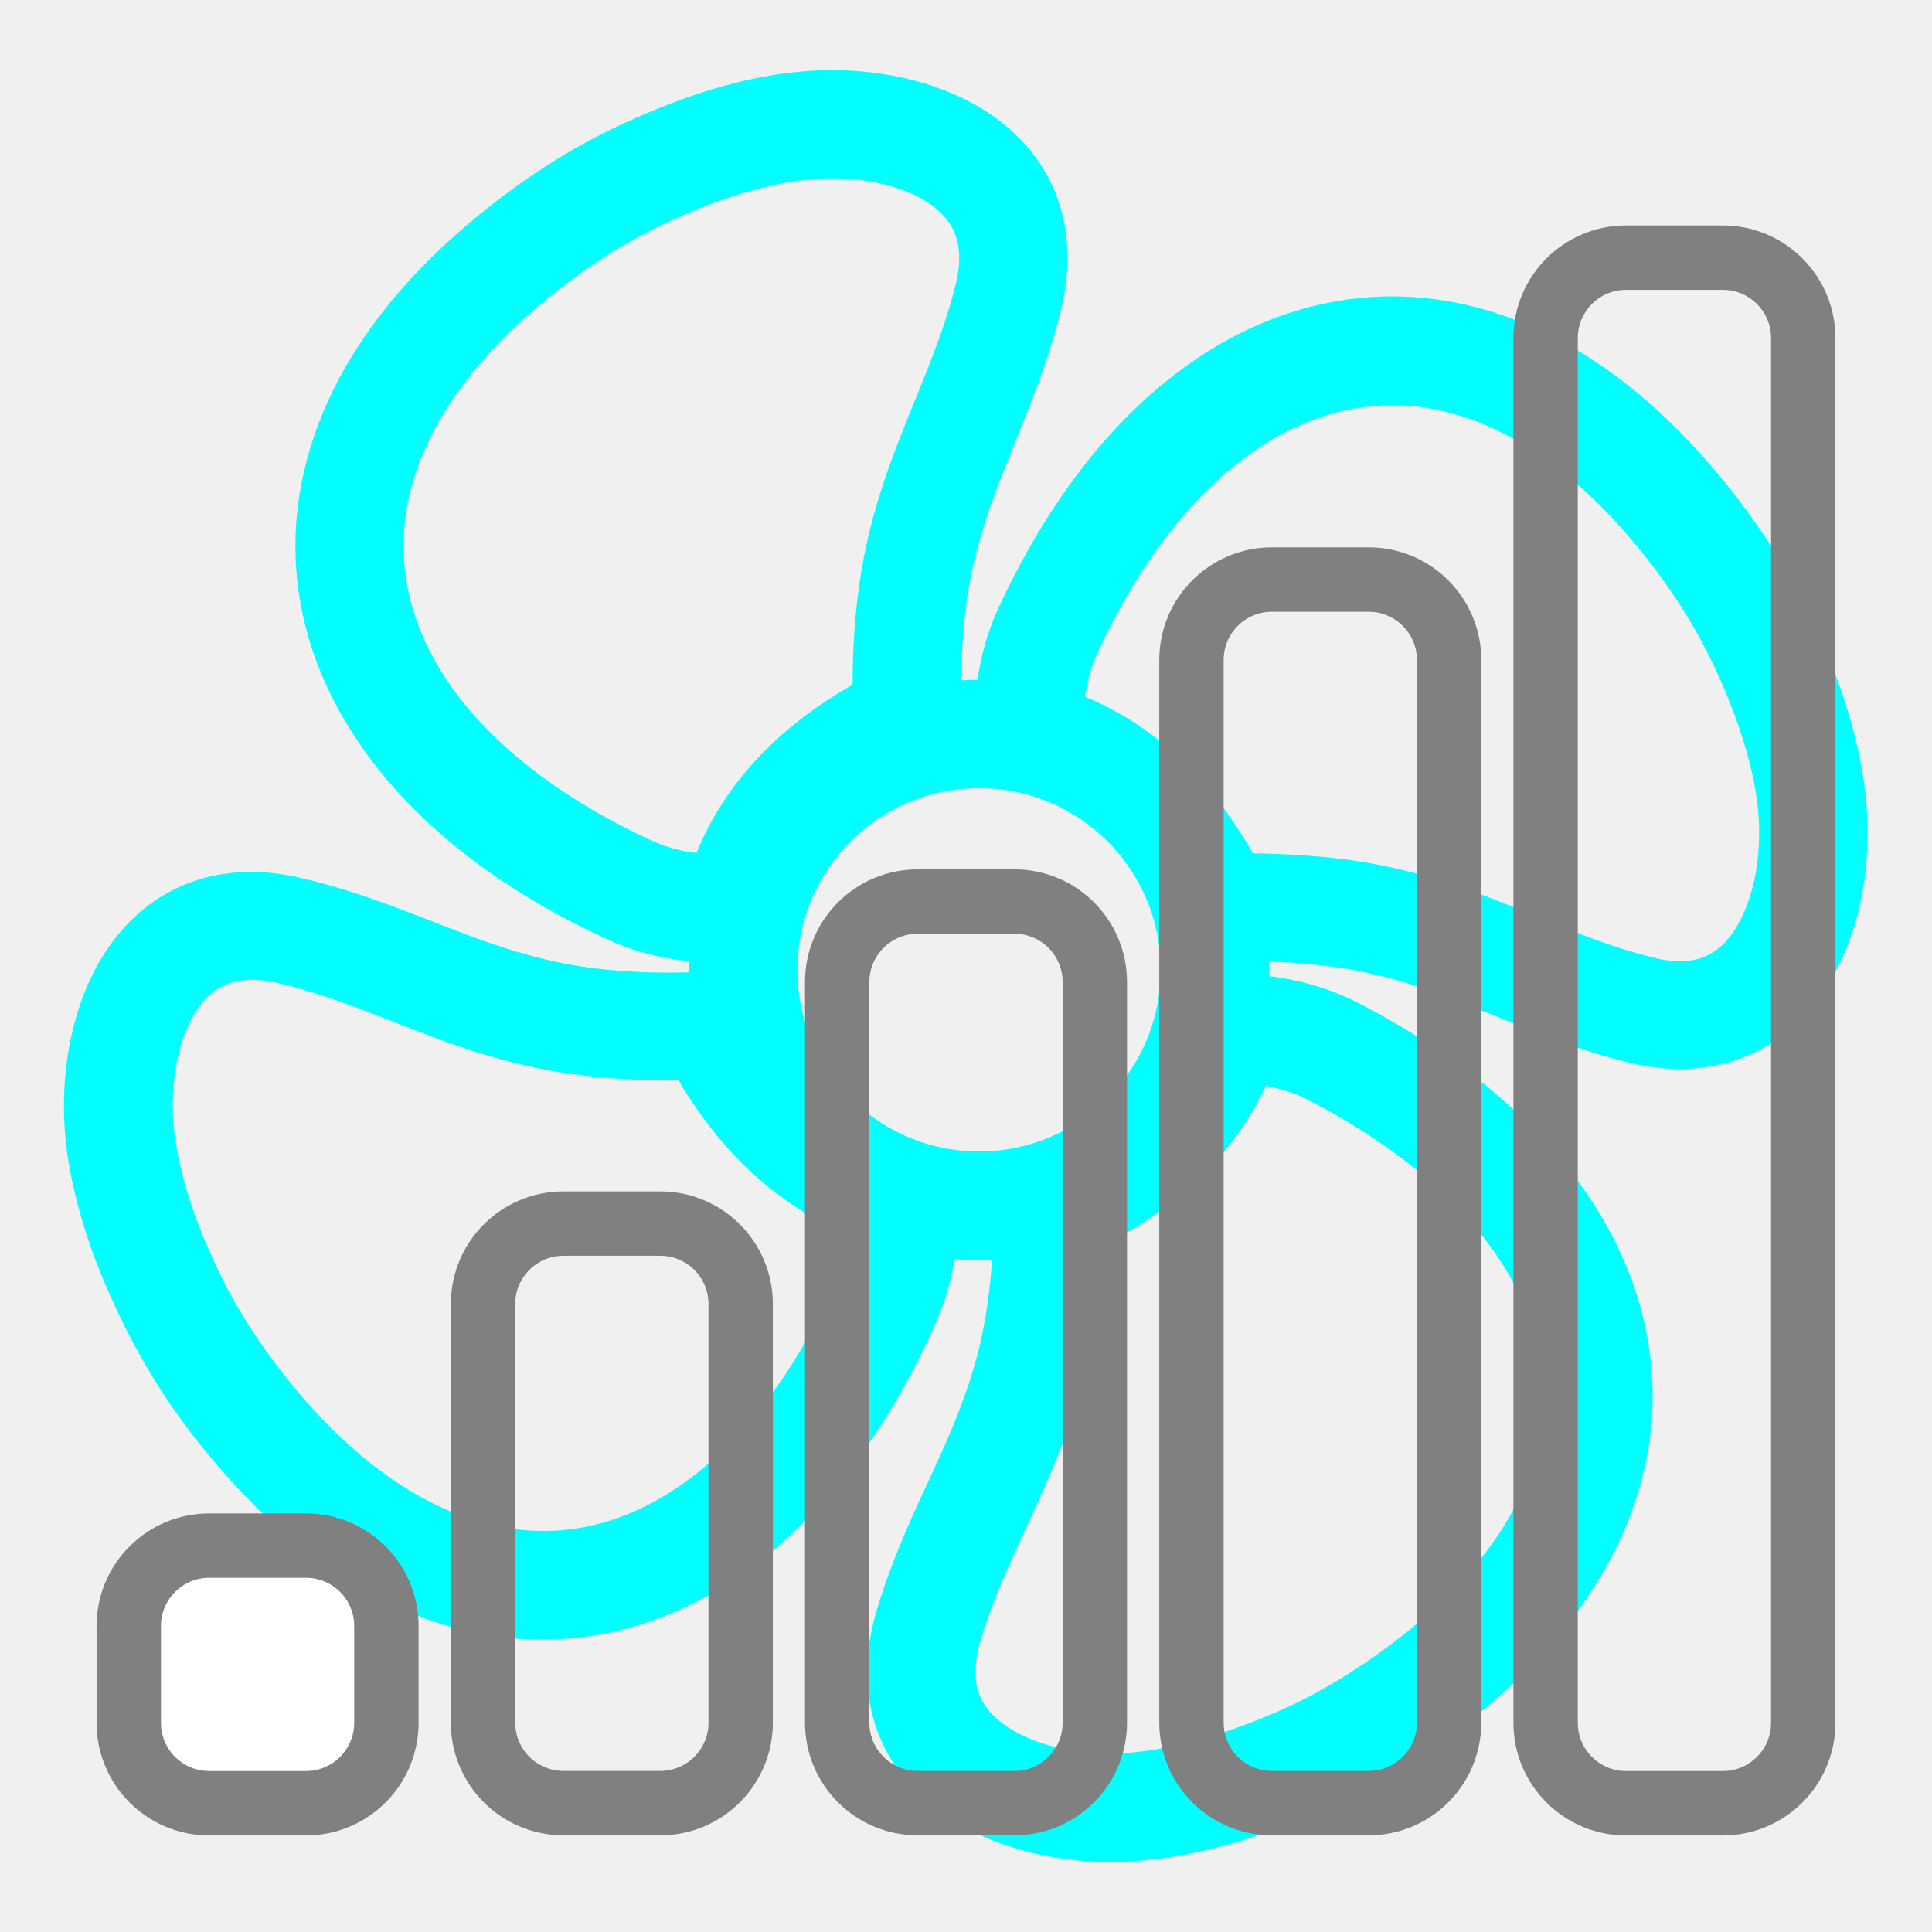
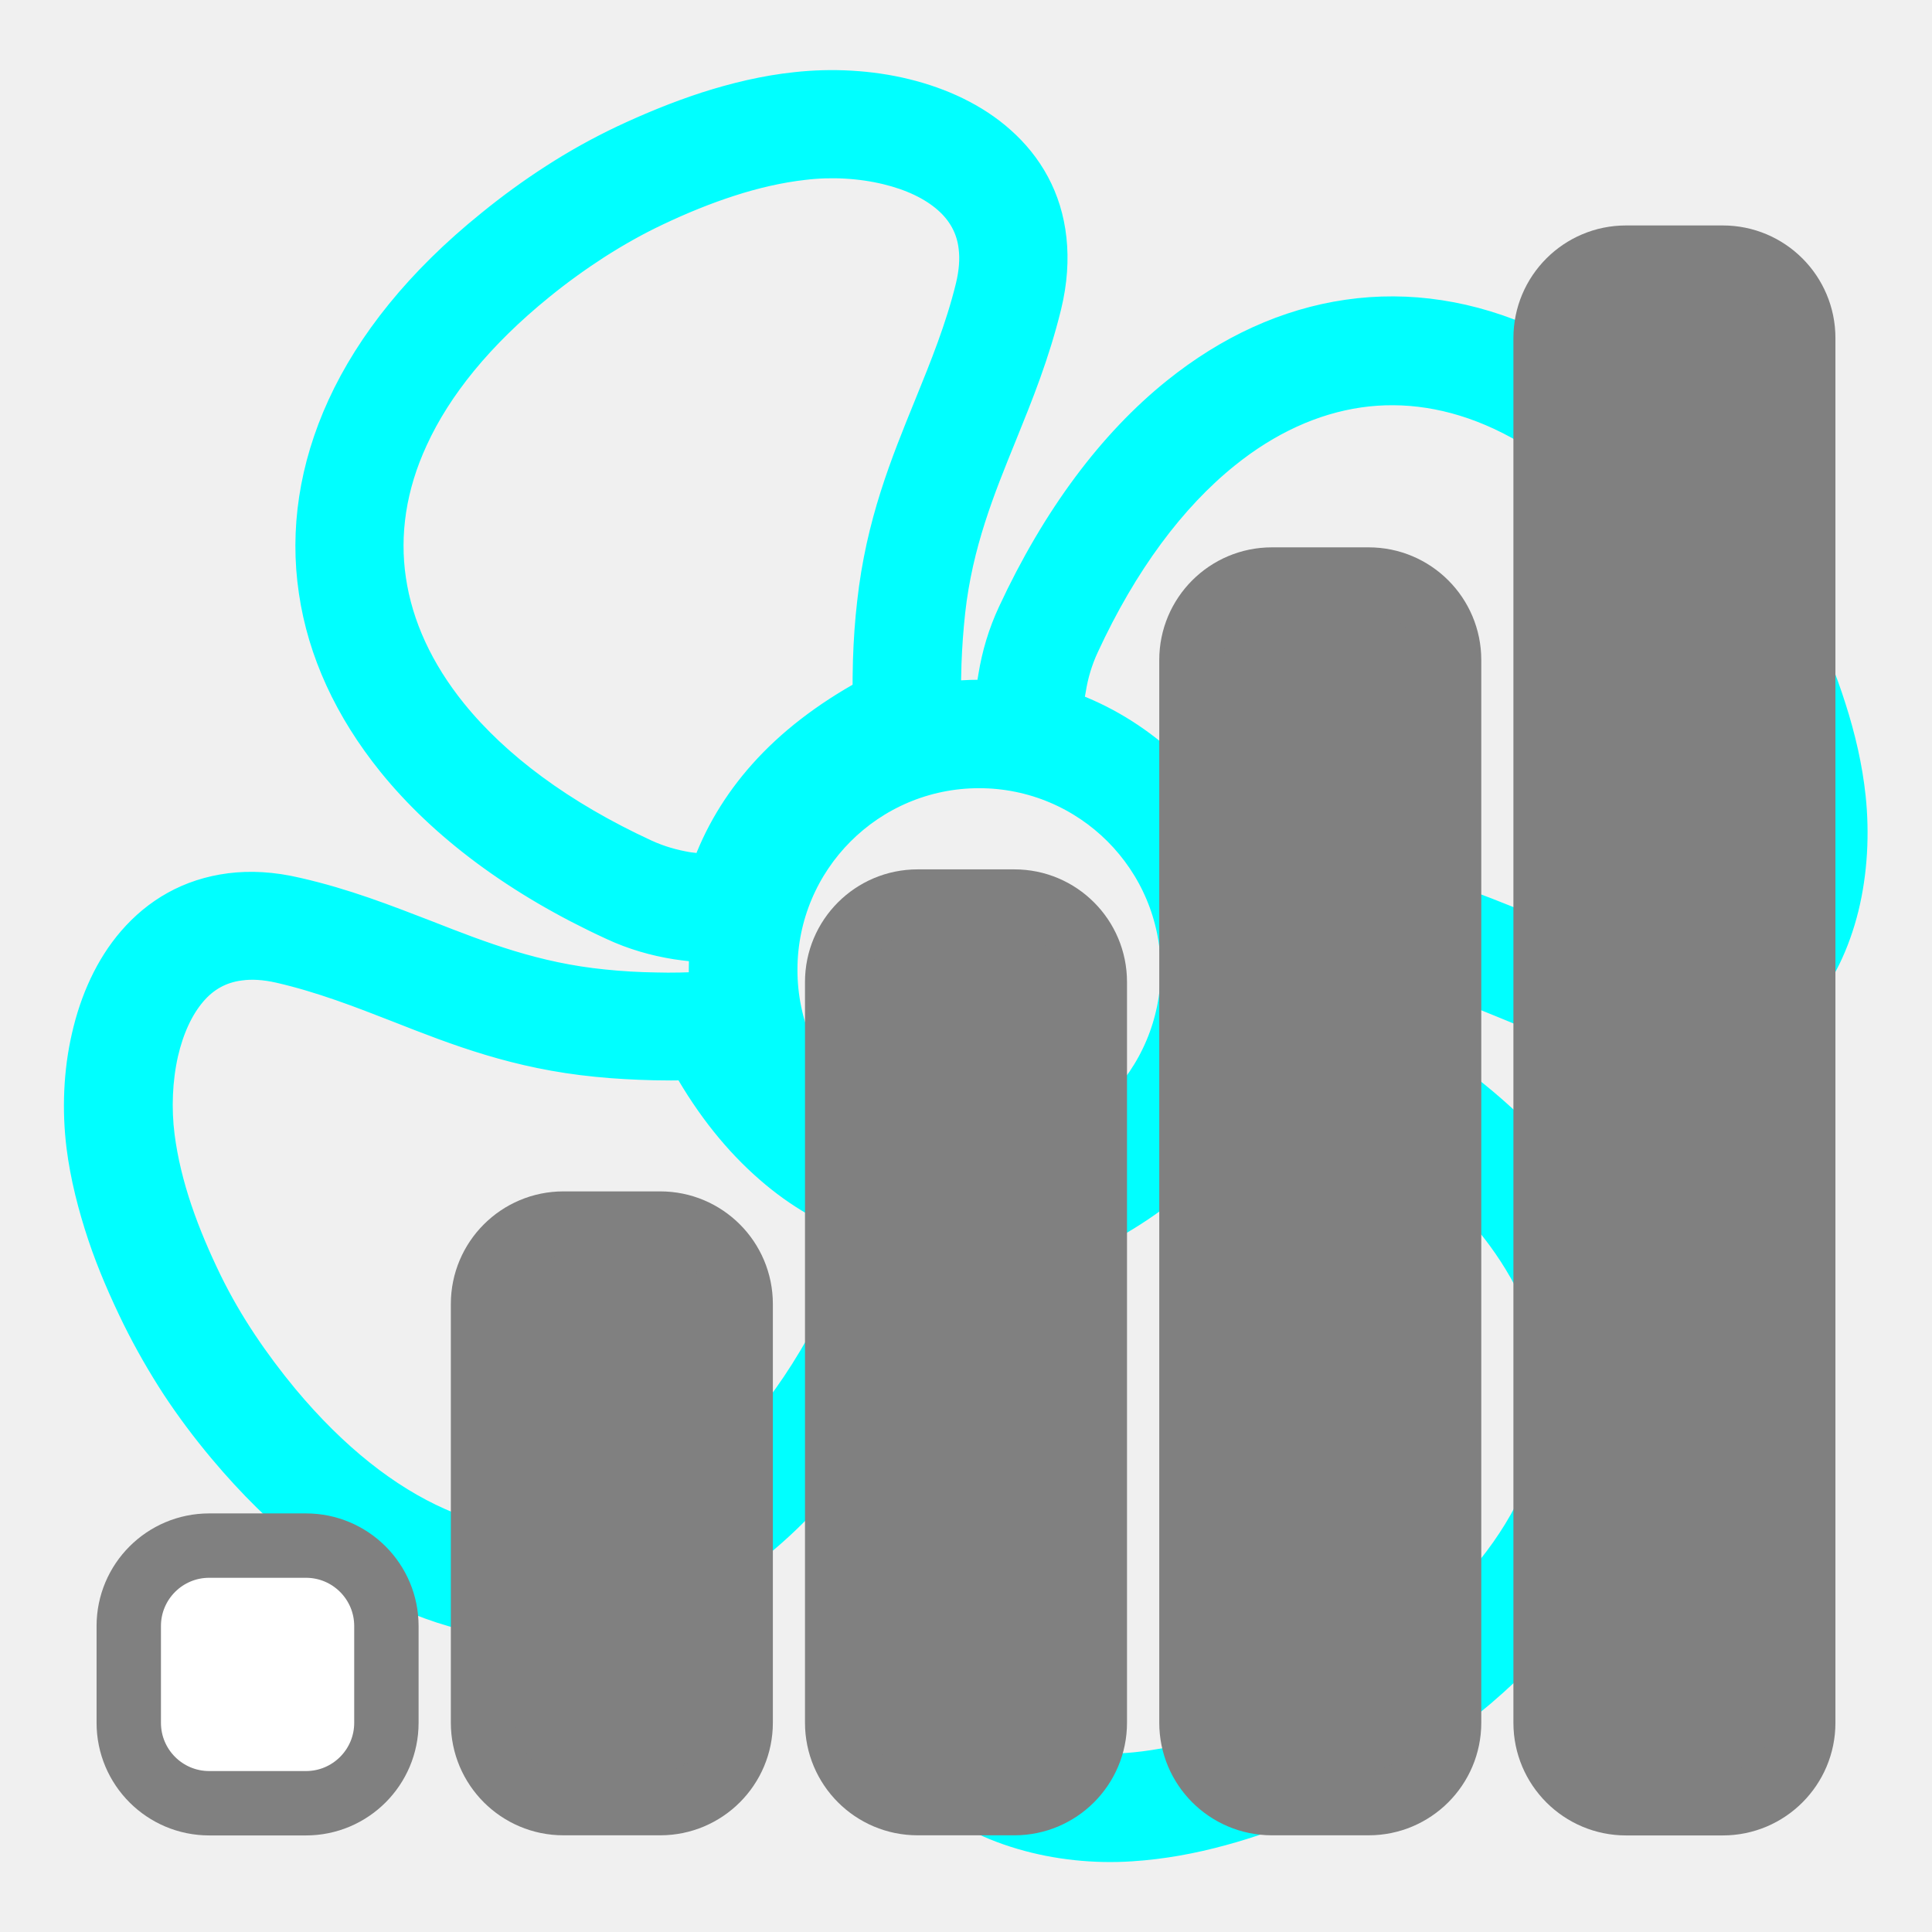
<svg xmlns="http://www.w3.org/2000/svg" width="60" height="60" viewBox="0 0 15.875 15.875" version="1.1" id="svg1">
  <defs id="defs1" />
  <g id="layer1" transform="translate(0,-281.125)">
    <path style="fill:#00ffff;fill-opacity:1;stroke:#00ffff;stroke-width:0.265;stroke-dasharray:none;stroke-opacity:1" id="path1032" d="m 8.771,286.936 c 0.284,0.103 0.545,0.259 0.781,0.471 0.253,0.226 0.474,0.512 0.665,0.862 0.09,0 0.182,0.002 0.272,0.005 0.164,0.007 0.322,0.018 0.476,0.035 0.645,0.074 1.132,0.272 1.618,0.473 0.31,0.126 0.62,0.254 0.972,0.34 0.003,0.002 0.007,0.002 0.012,0.004 0.118,0.028 0.225,0.035 0.318,0.025 0.167,-0.018 0.3,-0.095 0.402,-0.21 0.115,-0.13 0.197,-0.309 0.246,-0.507 0.054,-0.218 0.066,-0.458 0.043,-0.684 -0.021,-0.203 -0.071,-0.409 -0.135,-0.611 -0.067,-0.208 -0.149,-0.41 -0.24,-0.602 -0.082,-0.174 -0.176,-0.341 -0.277,-0.501 -0.102,-0.158 -0.213,-0.312 -0.336,-0.464 -0.405,-0.502 -0.832,-0.847 -1.26,-1.045 -0.391,-0.181 -0.785,-0.24 -1.164,-0.185 -0.382,0.056 -0.755,0.226 -1.101,0.505 -0.445,0.358 -0.844,0.891 -1.164,1.584 -0.054,0.117 -0.089,0.236 -0.108,0.356 -0.01,0.051 -0.017,0.102 -0.02,0.153 z m -2.961,1.341 c 0.102,-0.286 0.258,-0.547 0.468,-0.783 0.223,-0.251 0.51,-0.473 0.86,-0.665 0,-0.092 0,-0.182 0.003,-0.274 0.005,-0.162 0.016,-0.322 0.034,-0.476 0.072,-0.65 0.271,-1.136 0.468,-1.62 0.128,-0.315 0.256,-0.63 0.34,-0.972 0.03,-0.123 0.038,-0.233 0.026,-0.33 -0.018,-0.166 -0.097,-0.3 -0.212,-0.402 -0.131,-0.117 -0.309,-0.197 -0.507,-0.245 -0.218,-0.053 -0.458,-0.066 -0.684,-0.039 -0.205,0.023 -0.41,0.071 -0.611,0.136 -0.205,0.066 -0.407,0.149 -0.601,0.241 -0.174,0.082 -0.34,0.176 -0.501,0.279 -0.162,0.105 -0.317,0.217 -0.463,0.336 -0.502,0.407 -0.847,0.835 -1.044,1.265 -0.181,0.391 -0.238,0.785 -0.182,1.162 0.056,0.382 0.228,0.755 0.507,1.1 0.359,0.443 0.894,0.842 1.587,1.162 0.117,0.054 0.236,0.087 0.356,0.107 0.053,0.007 0.103,0.012 0.154,0.017 z m -0.008,0.625 c -0.082,-0.005 -0.164,-0.014 -0.246,-0.026 -0.174,-0.028 -0.348,-0.077 -0.517,-0.156 -0.781,-0.359 -1.392,-0.819 -1.81,-1.336 -0.351,-0.435 -0.57,-0.909 -0.642,-1.403 -0.074,-0.497 0.002,-1.011 0.233,-1.515 0.236,-0.514 0.638,-1.019 1.218,-1.487 0.167,-0.136 0.341,-0.263 0.52,-0.378 0.181,-0.117 0.371,-0.223 0.571,-0.318 0.213,-0.1 0.44,-0.194 0.676,-0.271 0.24,-0.077 0.487,-0.136 0.734,-0.162 0.295,-0.033 0.609,-0.017 0.899,0.054 0.294,0.072 0.566,0.199 0.776,0.386 0.226,0.2 0.381,0.466 0.417,0.801 0.018,0.166 0.007,0.348 -0.041,0.545 -0.097,0.396 -0.231,0.727 -0.366,1.06 -0.181,0.445 -0.363,0.893 -0.425,1.452 -0.016,0.148 -0.026,0.289 -0.031,0.427 -0.003,0.095 -0.005,0.19 -0.003,0.286 0.092,-0.012 0.187,-0.018 0.282,-0.018 0.034,0 0.069,0.002 0.103,0.002 0.005,-0.054 0.011,-0.11 0.021,-0.164 0.028,-0.172 0.079,-0.346 0.158,-0.515 0.363,-0.781 0.822,-1.392 1.341,-1.809 0.435,-0.35 0.909,-0.566 1.405,-0.638 0.497,-0.072 1.009,0.004 1.513,0.236 0.514,0.238 1.018,0.642 1.487,1.223 0.133,0.164 0.258,0.336 0.376,0.52 0.117,0.182 0.223,0.373 0.317,0.571 0.102,0.215 0.195,0.441 0.269,0.675 0.077,0.24 0.135,0.487 0.161,0.735 0.031,0.295 0.015,0.609 -0.056,0.899 -0.072,0.292 -0.199,0.563 -0.387,0.775 -0.202,0.226 -0.468,0.379 -0.803,0.415 -0.162,0.018 -0.34,0.007 -0.53,-0.039 -0.005,-0.002 -0.01,-0.002 -0.015,-0.004 -0.386,-0.095 -0.722,-0.231 -1.057,-0.369 -0.443,-0.181 -0.888,-0.363 -1.454,-0.428 -0.148,-0.017 -0.289,-0.028 -0.427,-0.033 -0.059,-0.002 -0.12,-0.004 -0.179,-0.004 0.007,0.068 0.008,0.135 0.008,0.202 0,0.057 -0.002,0.115 -0.007,0.172 0.103,0.009 0.208,0.021 0.312,0.044 0.171,0.036 0.341,0.093 0.509,0.181 0.765,0.396 1.354,0.883 1.748,1.42 0.33,0.448 0.525,0.934 0.574,1.431 0.051,0.501 -0.048,1.009 -0.302,1.502 -0.261,0.504 -0.686,0.99 -1.287,1.431 -0.172,0.126 -0.35,0.245 -0.535,0.353 -0.187,0.108 -0.382,0.207 -0.586,0.292 -0.22,0.092 -0.451,0.176 -0.688,0.24 -0.241,0.066 -0.489,0.112 -0.742,0.128 -0.295,0.02 -0.609,-0.012 -0.896,-0.097 -0.29,-0.085 -0.555,-0.223 -0.757,-0.42 -0.217,-0.211 -0.359,-0.484 -0.381,-0.82 -0.01,-0.166 0.01,-0.348 0.067,-0.542 0.115,-0.391 0.264,-0.716 0.415,-1.042 0.202,-0.437 0.404,-0.875 0.492,-1.433 0.021,-0.135 0.038,-0.277 0.049,-0.425 0.005,-0.061 0.008,-0.118 0.011,-0.176 -0.084,0.01 -0.167,0.015 -0.254,0.015 -0.105,0 -0.208,-0.007 -0.31,-0.021 -0.003,0.033 -0.008,0.066 -0.013,0.097 -0.026,0.174 -0.072,0.348 -0.149,0.519 -0.348,0.786 -0.799,1.403 -1.311,1.83 -0.428,0.358 -0.901,0.581 -1.393,0.661 -0.497,0.08 -1.011,0.014 -1.517,-0.21 -0.517,-0.23 -1.027,-0.625 -1.507,-1.198 -0.14,-0.167 -0.268,-0.338 -0.384,-0.514 -0.115,-0.177 -0.223,-0.364 -0.323,-0.566 -0.105,-0.215 -0.204,-0.441 -0.281,-0.671 -0.08,-0.24 -0.143,-0.486 -0.174,-0.732 -0.036,-0.294 -0.025,-0.607 0.043,-0.899 0.067,-0.294 0.19,-0.568 0.374,-0.781 0.199,-0.23 0.461,-0.387 0.796,-0.43 0.164,-0.021 0.346,-0.012 0.545,0.035 0.396,0.09 0.73,0.222 1.065,0.351 0.448,0.176 0.898,0.35 1.459,0.405 0.144,0.015 0.287,0.023 0.428,0.025 0.133,0.004 0.269,0 0.409,-0.007 -0.003,-0.048 -0.005,-0.097 -0.005,-0.144 0,-0.064 0.002,-0.128 0.007,-0.192 z m 3.392,-0.957 c -0.294,-0.294 -0.701,-0.476 -1.149,-0.476 -0.448,0 -0.855,0.182 -1.149,0.476 -0.294,0.294 -0.476,0.701 -0.476,1.149 0,0.448 0.182,0.855 0.476,1.149 0.294,0.294 0.701,0.476 1.149,0.476 0.448,0 0.855,-0.182 1.149,-0.476 0.294,-0.294 0.476,-0.701 0.476,-1.149 0,-0.448 -0.182,-0.855 -0.476,-1.149 z m -2.075,3.232 c -0.286,-0.099 -0.55,-0.249 -0.789,-0.458 -0.256,-0.222 -0.483,-0.504 -0.679,-0.85 -0.09,0.002 -0.181,0.002 -0.274,0 -0.159,-0.004 -0.318,-0.012 -0.474,-0.028 -0.652,-0.064 -1.141,-0.254 -1.626,-0.445 -0.315,-0.123 -0.632,-0.246 -0.975,-0.325 -0.123,-0.028 -0.233,-0.035 -0.332,-0.021 -0.167,0.021 -0.299,0.1 -0.399,0.217 -0.113,0.131 -0.192,0.31 -0.238,0.509 -0.049,0.218 -0.059,0.458 -0.03,0.686 0.026,0.203 0.077,0.409 0.144,0.607 0.071,0.21 0.158,0.41 0.249,0.597 0.084,0.171 0.179,0.335 0.286,0.496 0.108,0.162 0.223,0.315 0.343,0.46 0.412,0.494 0.845,0.832 1.279,1.024 0.396,0.176 0.789,0.228 1.167,0.167 0.381,-0.062 0.752,-0.24 1.093,-0.524 0.437,-0.364 0.827,-0.904 1.137,-1.603 0.053,-0.117 0.084,-0.238 0.102,-0.358 0.008,-0.048 0.013,-0.1 0.016,-0.151 z m 3.202,-1.278 c -0.115,0.281 -0.282,0.533 -0.506,0.76 -0.236,0.241 -0.532,0.45 -0.89,0.625 -0.003,0.095 -0.008,0.185 -0.016,0.272 -0.012,0.153 -0.031,0.31 -0.057,0.474 -0.103,0.647 -0.323,1.123 -0.542,1.597 -0.143,0.309 -0.284,0.615 -0.384,0.954 -0.036,0.122 -0.048,0.231 -0.043,0.33 0.011,0.167 0.082,0.304 0.192,0.41 0.125,0.122 0.3,0.212 0.494,0.269 0.215,0.062 0.455,0.087 0.683,0.072 0.202,-0.014 0.41,-0.053 0.615,-0.108 0.212,-0.057 0.417,-0.131 0.611,-0.213 0.179,-0.074 0.35,-0.159 0.512,-0.254 0.166,-0.095 0.325,-0.202 0.479,-0.315 0.52,-0.382 0.883,-0.794 1.101,-1.213 0.199,-0.382 0.274,-0.773 0.236,-1.154 -0.038,-0.384 -0.194,-0.763 -0.458,-1.123 -0.338,-0.46 -0.853,-0.881 -1.531,-1.233 -0.113,-0.059 -0.231,-0.099 -0.351,-0.123 -0.044,-0.015 -0.095,-0.023 -0.146,-0.028 z" />
    <rect style="fill:#ffffff;fill-opacity:1;stroke:#808080;stroke-width:0.529;stroke-linecap:round;stroke-linejoin:round;stroke-dasharray:none;stroke-opacity:1" id="rect1" width="2.117" height="2.117" x="1.058" y="293.825" rx="0.661" ry="0.661" />
-     <rect style="fill:none;fill-opacity:1;stroke:#808080;stroke-width:0.529;stroke-linecap:round;stroke-linejoin:round;stroke-dasharray:none;stroke-opacity:1" id="rect1-7" width="2.117" height="4.762" x="3.969" y="291.179" rx="0.661" ry="0.661" />
-     <rect style="fill:none;fill-opacity:1;stroke:#808080;stroke-width:0.529;stroke-linecap:round;stroke-linejoin:round;stroke-dasharray:none;stroke-opacity:1" id="rect1-7-1" width="2.117" height="7.408" x="6.879" y="288.533" rx="0.661" ry="0.661" />
-     <rect style="fill:none;fill-opacity:1;stroke:#808080;stroke-width:0.529;stroke-linecap:round;stroke-linejoin:round;stroke-dasharray:none;stroke-opacity:1" id="rect1-7-1-1" width="2.117" height="10.054" x="9.79" y="285.887" rx="0.661" ry="0.661" />
-     <rect style="fill:none;fill-opacity:1;stroke:#808080;stroke-width:0.529;stroke-linecap:round;stroke-linejoin:round;stroke-dasharray:none;stroke-opacity:1" id="rect1-7-1-1-7" width="2.117" height="12.7" x="12.7" y="283.242" rx="0.661" ry="0.661" />
+     <rect style="fill:#808080;fill-opacity:1;stroke:#808080;stroke-width:0.529;stroke-linecap:round;stroke-linejoin:round;stroke-dasharray:none;stroke-opacity:1" id="rect1-7" width="2.117" height="4.762" x="3.969" y="291.179" rx="0.661" ry="0.661" />
+     <rect style="fill:#808080;fill-opacity:1;stroke:#808080;stroke-width:0.529;stroke-linecap:round;stroke-linejoin:round;stroke-dasharray:none;stroke-opacity:1" id="rect1-7-1" width="2.117" height="7.408" x="6.879" y="288.533" rx="0.661" ry="0.661" />
+     <rect style="fill:#808080;fill-opacity:1;stroke:#808080;stroke-width:0.529;stroke-linecap:round;stroke-linejoin:round;stroke-dasharray:none;stroke-opacity:1" id="rect1-7-1-1" width="2.117" height="10.054" x="9.79" y="285.887" rx="0.661" ry="0.661" />
+     <rect style="fill:#808080;fill-opacity:1;stroke:#808080;stroke-width:0.529;stroke-linecap:round;stroke-linejoin:round;stroke-dasharray:none;stroke-opacity:1" id="rect1-7-1-1-7" width="2.117" height="12.7" x="12.7" y="283.242" rx="0.661" ry="0.661" />
  </g>
</svg>
